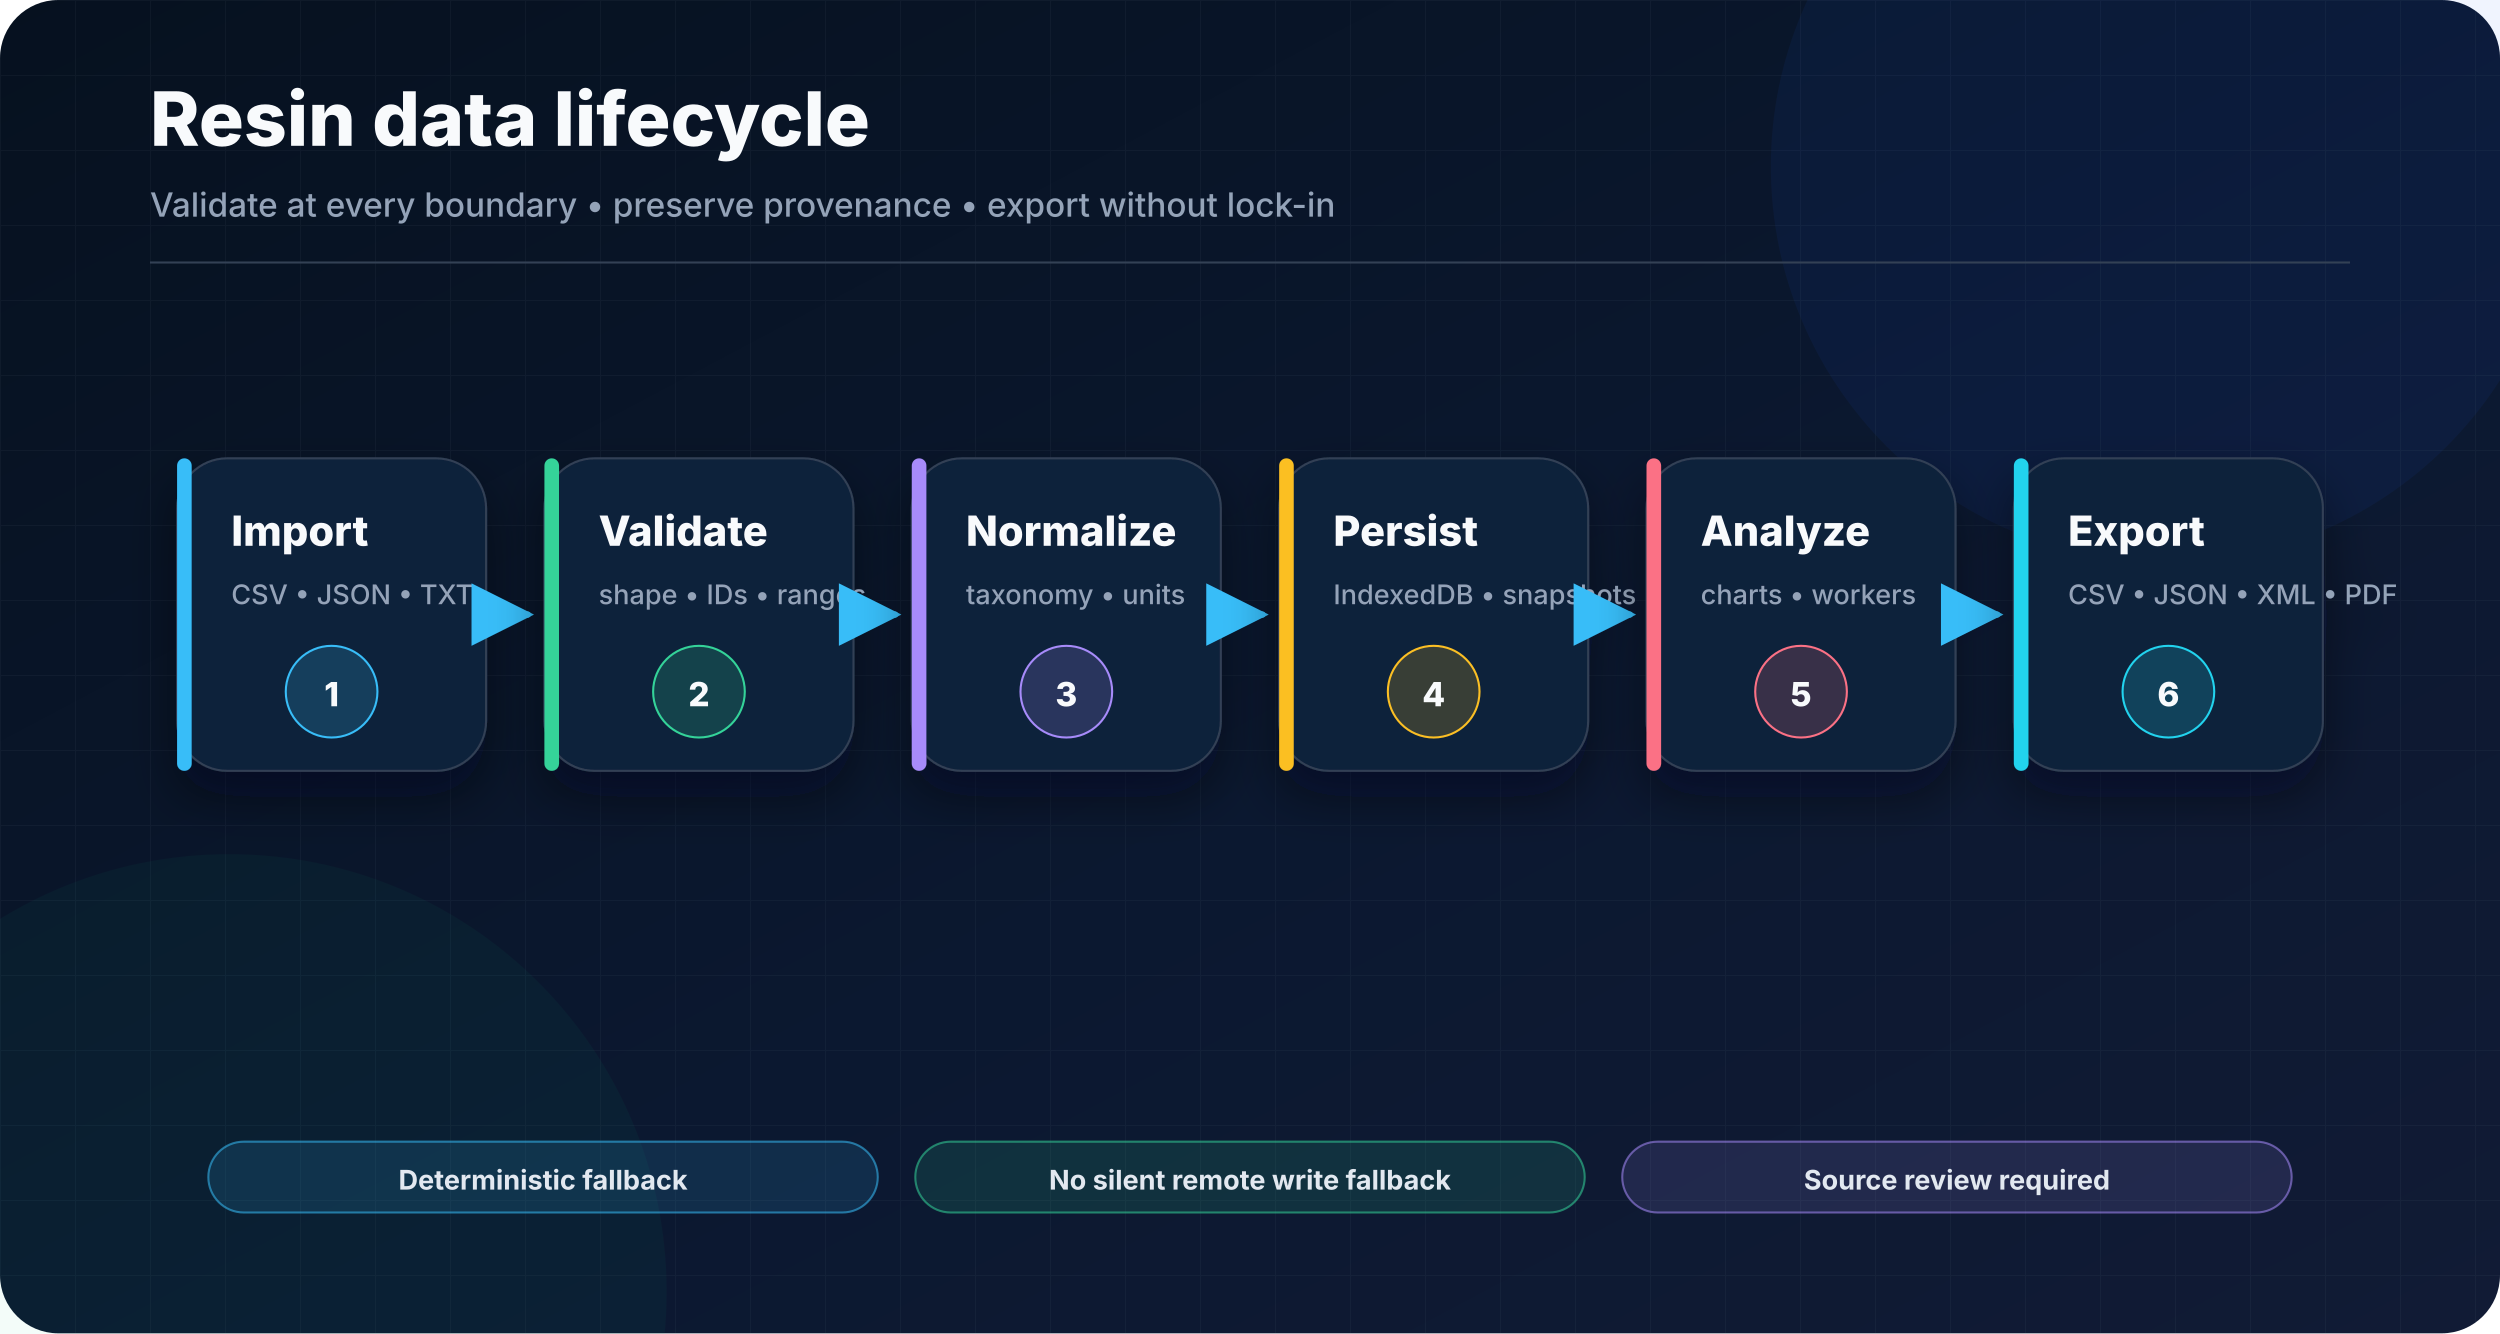
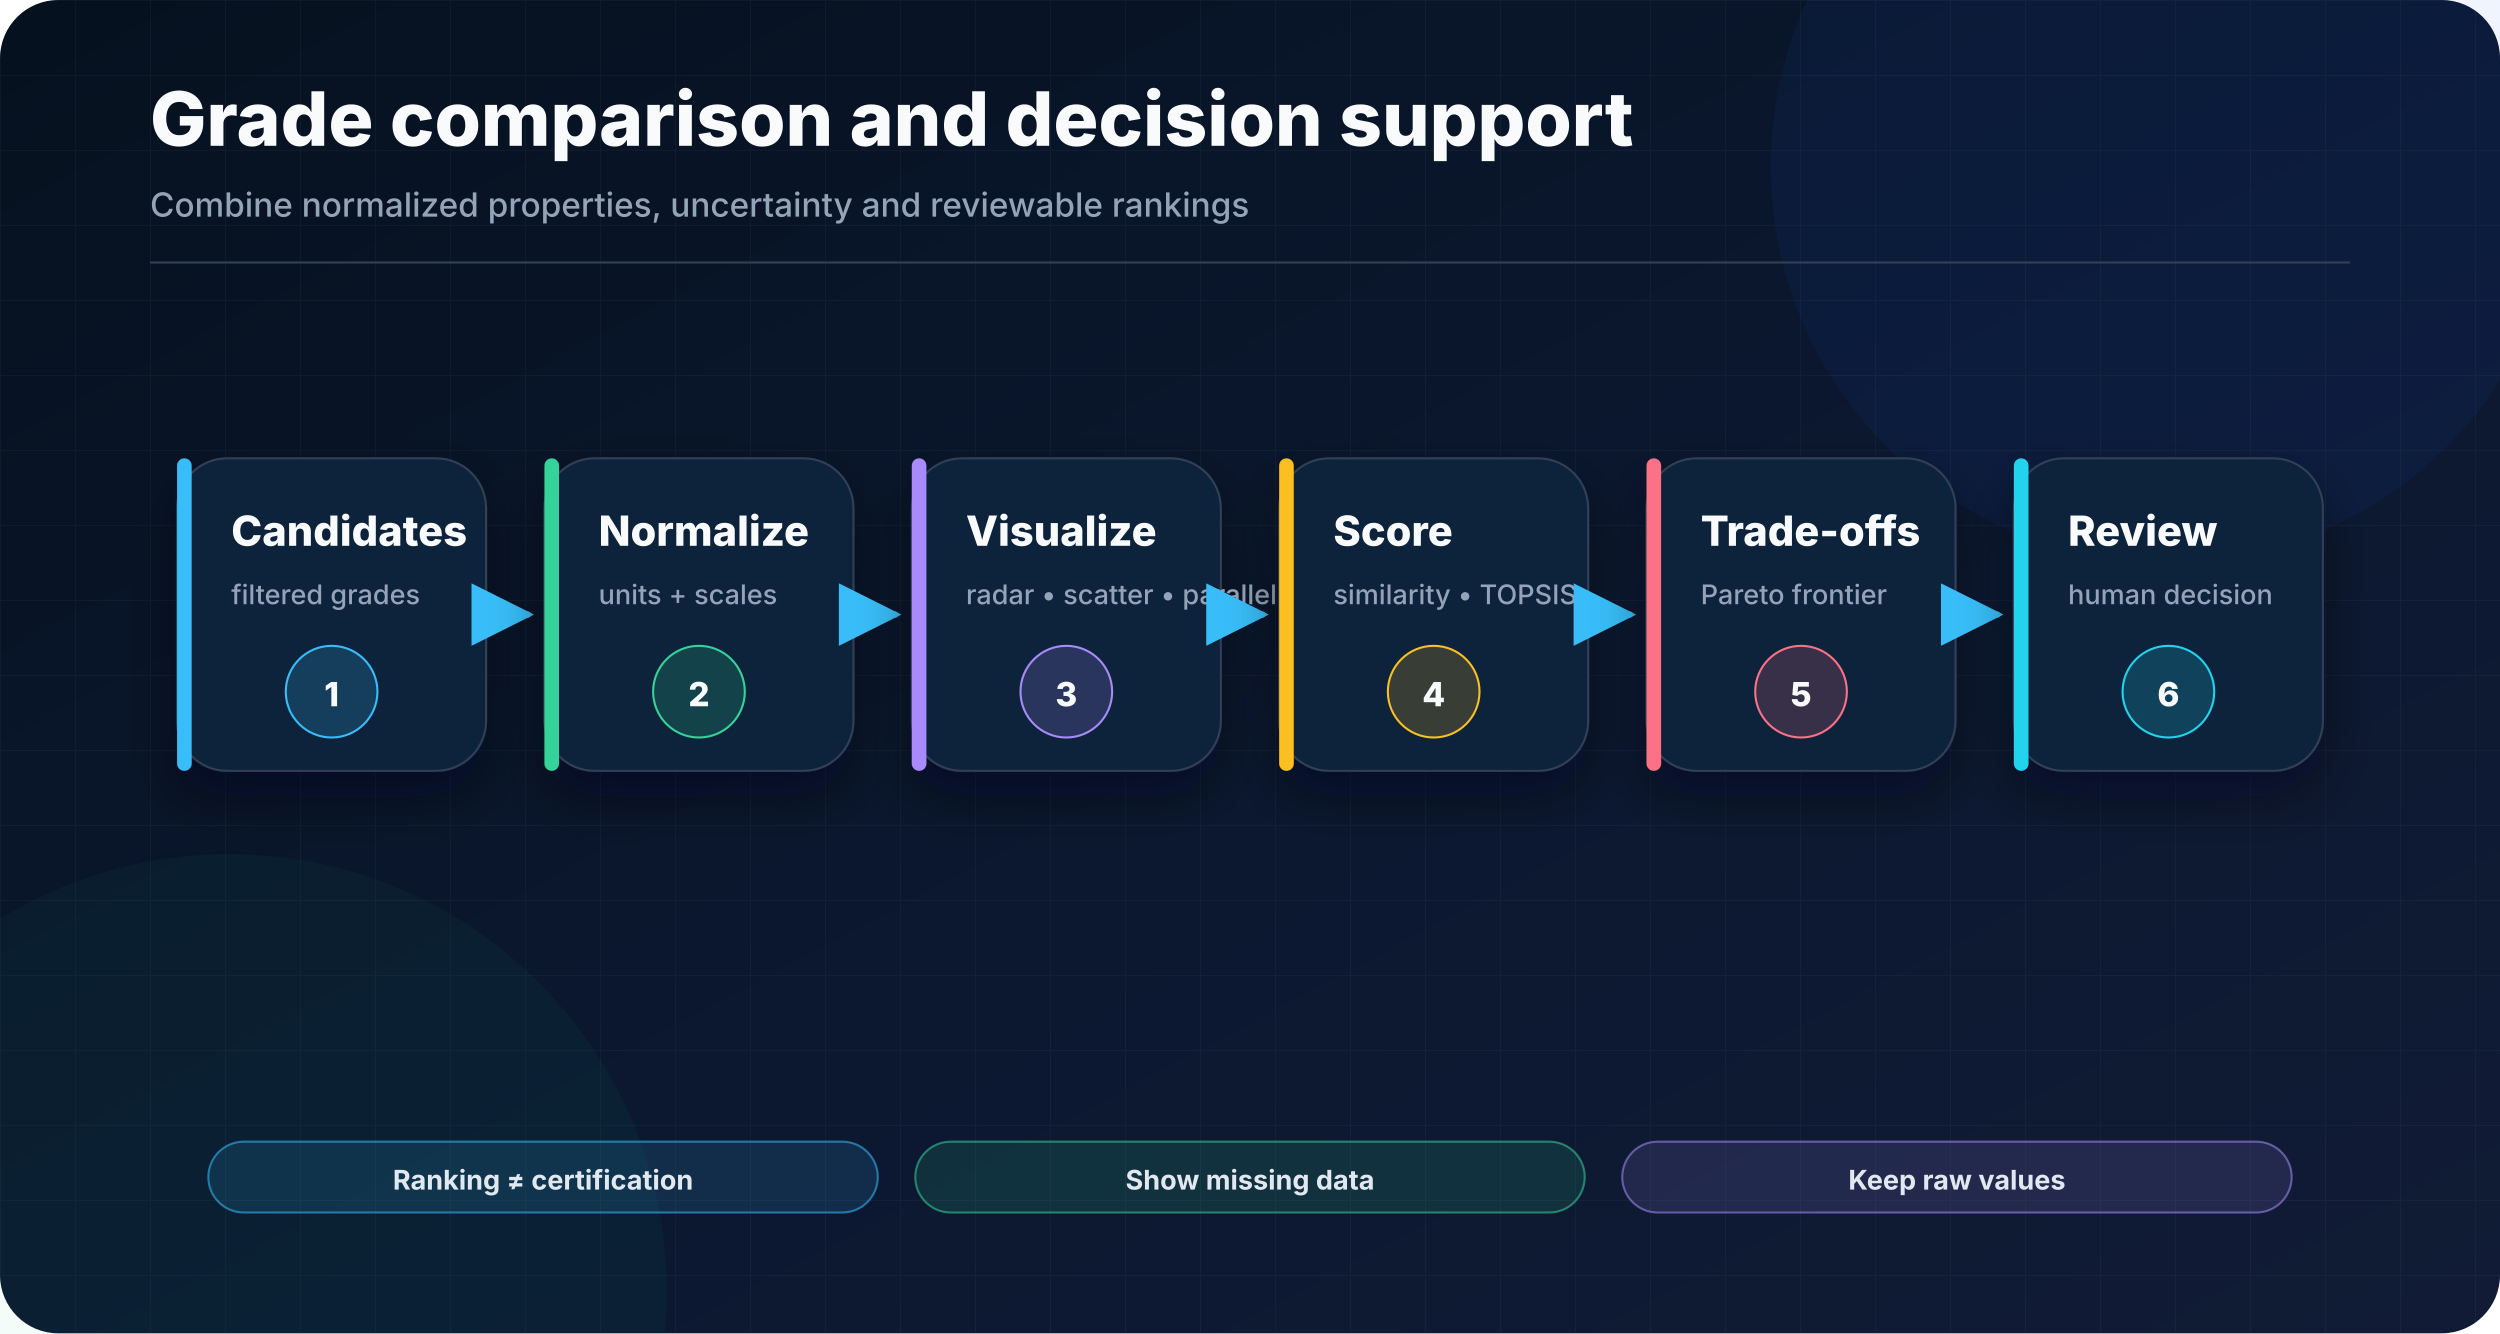
- <svg xmlns="http://www.w3.org/2000/svg" width="1200" height="640" viewBox="0 0 1200 640" role="img" aria-labelledby="lifecycle-title lifecycle-title-desc">
+ <svg xmlns="http://www.w3.org/2000/svg" width="1200" height="640" viewBox="0 0 1200 640" role="img" aria-labelledby="comparison-title comparison-title-desc">
  <defs>
    <linearGradient id="bg" x1="0" y1="0" x2="1" y2="1">
      <stop offset="0" stop-color="#06111f" />
      <stop offset=".56" stop-color="#0b1830" />
      <stop offset="1" stop-color="#111b35" />
    </linearGradient>
    <linearGradient id="cyan" x1="0" y1="0" x2="1" y2="1">
      <stop offset="0" stop-color="#22d3ee" />
      <stop offset="1" stop-color="#2563eb" />
    </linearGradient>
    <linearGradient id="emerald" x1="0" y1="0" x2="1" y2="1">
      <stop offset="0" stop-color="#34d399" />
      <stop offset="1" stop-color="#059669" />
    </linearGradient>
    <filter id="shadow" x="-25%" y="-25%" width="150%" height="170%">
      <feDropShadow dx="0" dy="12" stdDeviation="12" flood-color="#020617" flood-opacity=".46" />
    </filter>
    <filter id="glow" x="-50%" y="-50%" width="200%" height="200%">
      <feGaussianBlur stdDeviation="7" result="blur" />
      <feMerge>
        <feMergeNode in="blur" />
        <feMergeNode in="SourceGraphic" />
      </feMerge>
    </filter>
    <pattern id="grid" width="36" height="36" patternUnits="userSpaceOnUse">
      <path d="M36 0H0V36" fill="none" stroke="#94a3b8" stroke-opacity=".055" />
    </pattern>
    <marker id="arrow" markerWidth="10" markerHeight="10" refX="9" refY="5" orient="auto">
      <path d="M0 0L10 5L0 10Z" fill="#38bdf8" />
    </marker>
    <marker id="arrow-muted" markerWidth="10" markerHeight="10" refX="9" refY="5" orient="auto">
      <path d="M0 0L10 5L0 10Z" fill="#64748b" />
    </marker>
  </defs>
  <rect width="1200" height="640" rx="28" fill="url(#bg)" />
  <rect width="1200" height="640" rx="28" fill="url(#grid)" />
  <circle cx="1040" cy="80" r="190" fill="#2563eb" fill-opacity=".07" />
  <circle cx="110" cy="620" r="210" fill="#10b981" fill-opacity=".05" />
-   <text x="72" y="70" fill="#f8fafc" font-family="Inter,Segoe UI,Arial,sans-serif" font-size="36" font-weight="820" text-anchor="start">Resin data lifecycle</text>
-   <text x="72" y="104" fill="#94a3b8" font-family="Inter,Segoe UI,Arial,sans-serif" font-size="16" font-weight="520" text-anchor="start">Validate at every boundary • preserve provenance • export without lock-in</text>
+   <text x="72" y="70" fill="#f8fafc" font-family="Inter,Segoe UI,Arial,sans-serif" font-size="36" font-weight="820" text-anchor="start">Grade comparison and decision support</text>
+   <text x="72" y="104" fill="#94a3b8" font-family="Inter,Segoe UI,Arial,sans-serif" font-size="16" font-weight="520" text-anchor="start">Combine normalized properties, uncertainty and reviewable rankings</text>
  <path d="M72 126H1128" stroke="#334155" />
  <g filter="url(#shadow)">
    <rect x="85.0" y="220" width="148.333" height="150" rx="24" fill="#0f213b" stroke="#334155" />
    <rect x="85.0" y="220" width="7" height="150" rx="3.5" fill="#38bdf8" />
-     <text x="111.0" y="262" fill="#f8fafc" font-family="Inter,Segoe UI,Arial,sans-serif" font-size="20" font-weight="760" text-anchor="start">Import</text>
-     <text x="111.0" y="290" fill="#94a3b8" font-family="Inter,Segoe UI,Arial,sans-serif" font-size="13" font-weight="520" text-anchor="start">CSV • JSON • TXT</text>
+     <text x="111.0" y="262" fill="#f8fafc" font-family="Inter,Segoe UI,Arial,sans-serif" font-size="20" font-weight="760" text-anchor="start">Candidates</text>
+     <text x="111.0" y="290" fill="#94a3b8" font-family="Inter,Segoe UI,Arial,sans-serif" font-size="13" font-weight="520" text-anchor="start">filtered grades</text>
  </g>
  <circle cx="159.167" cy="332" r="22" fill="#38bdf8" fill-opacity=".18" stroke="#38bdf8" />
  <text x="159.167" y="339" fill="#f8fafc" font-family="Inter,Segoe UI,Arial,sans-serif" font-size="16" font-weight="800" text-anchor="middle">1</text>
  <path d="M233.333 295L253.333 295" fill="none" stroke="#38bdf8" stroke-width="3" stroke-linecap="round" marker-end="url(#arrow)" />
  <g filter="url(#shadow)">
    <rect x="261.333" y="220" width="148.333" height="150" rx="24" fill="#0f213b" stroke="#334155" />
    <rect x="261.333" y="220" width="7" height="150" rx="3.5" fill="#34d399" />
-     <text x="287.333" y="262" fill="#f8fafc" font-family="Inter,Segoe UI,Arial,sans-serif" font-size="20" font-weight="760" text-anchor="start">Validate</text>
-     <text x="287.333" y="290" fill="#94a3b8" font-family="Inter,Segoe UI,Arial,sans-serif" font-size="13" font-weight="520" text-anchor="start">shape • IDs • ranges</text>
+     <text x="287.333" y="262" fill="#f8fafc" font-family="Inter,Segoe UI,Arial,sans-serif" font-size="20" font-weight="760" text-anchor="start">Normalize</text>
+     <text x="287.333" y="290" fill="#94a3b8" font-family="Inter,Segoe UI,Arial,sans-serif" font-size="13" font-weight="520" text-anchor="start">units + scales</text>
  </g>
  <circle cx="335.5" cy="332" r="22" fill="#34d399" fill-opacity=".18" stroke="#34d399" />
  <text x="335.5" y="339" fill="#f8fafc" font-family="Inter,Segoe UI,Arial,sans-serif" font-size="16" font-weight="800" text-anchor="middle">2</text>
  <path d="M409.667 295L429.667 295" fill="none" stroke="#38bdf8" stroke-width="3" stroke-linecap="round" marker-end="url(#arrow)" />
  <g filter="url(#shadow)">
    <rect x="437.667" y="220" width="148.333" height="150" rx="24" fill="#0f213b" stroke="#334155" />
    <rect x="437.667" y="220" width="7" height="150" rx="3.5" fill="#a78bfa" />
-     <text x="463.667" y="262" fill="#f8fafc" font-family="Inter,Segoe UI,Arial,sans-serif" font-size="20" font-weight="760" text-anchor="start">Normalize</text>
-     <text x="463.667" y="290" fill="#94a3b8" font-family="Inter,Segoe UI,Arial,sans-serif" font-size="13" font-weight="520" text-anchor="start">taxonomy • units</text>
+     <text x="463.667" y="262" fill="#f8fafc" font-family="Inter,Segoe UI,Arial,sans-serif" font-size="20" font-weight="760" text-anchor="start">Visualize</text>
+     <text x="463.667" y="290" fill="#94a3b8" font-family="Inter,Segoe UI,Arial,sans-serif" font-size="13" font-weight="520" text-anchor="start">radar • scatter • parallel</text>
  </g>
  <circle cx="511.833" cy="332" r="22" fill="#a78bfa" fill-opacity=".18" stroke="#a78bfa" />
  <text x="511.833" y="339" fill="#f8fafc" font-family="Inter,Segoe UI,Arial,sans-serif" font-size="16" font-weight="800" text-anchor="middle">3</text>
  <path d="M586.0 295L606.0 295" fill="none" stroke="#38bdf8" stroke-width="3" stroke-linecap="round" marker-end="url(#arrow)" />
  <g filter="url(#shadow)">
    <rect x="614.0" y="220" width="148.333" height="150" rx="24" fill="#0f213b" stroke="#334155" />
    <rect x="614.0" y="220" width="7" height="150" rx="3.5" fill="#fbbf24" />
-     <text x="640.0" y="262" fill="#f8fafc" font-family="Inter,Segoe UI,Arial,sans-serif" font-size="20" font-weight="760" text-anchor="start">Persist</text>
-     <text x="640.0" y="290" fill="#94a3b8" font-family="Inter,Segoe UI,Arial,sans-serif" font-size="13" font-weight="520" text-anchor="start">IndexedDB • snapshots</text>
+     <text x="640.0" y="262" fill="#f8fafc" font-family="Inter,Segoe UI,Arial,sans-serif" font-size="20" font-weight="760" text-anchor="start">Score</text>
+     <text x="640.0" y="290" fill="#94a3b8" font-family="Inter,Segoe UI,Arial,sans-serif" font-size="13" font-weight="520" text-anchor="start">similarity • TOPSIS</text>
  </g>
  <circle cx="688.167" cy="332" r="22" fill="#fbbf24" fill-opacity=".18" stroke="#fbbf24" />
  <text x="688.167" y="339" fill="#f8fafc" font-family="Inter,Segoe UI,Arial,sans-serif" font-size="16" font-weight="800" text-anchor="middle">4</text>
  <path d="M762.333 295L782.333 295" fill="none" stroke="#38bdf8" stroke-width="3" stroke-linecap="round" marker-end="url(#arrow)" />
  <g filter="url(#shadow)">
    <rect x="790.333" y="220" width="148.333" height="150" rx="24" fill="#0f213b" stroke="#334155" />
    <rect x="790.333" y="220" width="7" height="150" rx="3.5" fill="#fb7185" />
-     <text x="816.333" y="262" fill="#f8fafc" font-family="Inter,Segoe UI,Arial,sans-serif" font-size="20" font-weight="760" text-anchor="start">Analyze</text>
-     <text x="816.333" y="290" fill="#94a3b8" font-family="Inter,Segoe UI,Arial,sans-serif" font-size="13" font-weight="520" text-anchor="start">charts • workers</text>
+     <text x="816.333" y="262" fill="#f8fafc" font-family="Inter,Segoe UI,Arial,sans-serif" font-size="20" font-weight="760" text-anchor="start">Trade-offs</text>
+     <text x="816.333" y="290" fill="#94a3b8" font-family="Inter,Segoe UI,Arial,sans-serif" font-size="13" font-weight="520" text-anchor="start">Pareto frontier</text>
  </g>
  <circle cx="864.5" cy="332" r="22" fill="#fb7185" fill-opacity=".18" stroke="#fb7185" />
  <text x="864.5" y="339" fill="#f8fafc" font-family="Inter,Segoe UI,Arial,sans-serif" font-size="16" font-weight="800" text-anchor="middle">5</text>
  <path d="M938.667 295L958.667 295" fill="none" stroke="#38bdf8" stroke-width="3" stroke-linecap="round" marker-end="url(#arrow)" />
  <g filter="url(#shadow)">
    <rect x="966.667" y="220" width="148.333" height="150" rx="24" fill="#0f213b" stroke="#334155" />
    <rect x="966.667" y="220" width="7" height="150" rx="3.5" fill="#22d3ee" />
-     <text x="992.667" y="262" fill="#f8fafc" font-family="Inter,Segoe UI,Arial,sans-serif" font-size="20" font-weight="760" text-anchor="start">Export</text>
-     <text x="992.667" y="290" fill="#94a3b8" font-family="Inter,Segoe UI,Arial,sans-serif" font-size="13" font-weight="520" text-anchor="start">CSV • JSON • XML • PDF</text>
+     <text x="992.667" y="262" fill="#f8fafc" font-family="Inter,Segoe UI,Arial,sans-serif" font-size="20" font-weight="760" text-anchor="start">Review</text>
+     <text x="992.667" y="290" fill="#94a3b8" font-family="Inter,Segoe UI,Arial,sans-serif" font-size="13" font-weight="520" text-anchor="start">human decision</text>
  </g>
  <circle cx="1040.833" cy="332" r="22" fill="#22d3ee" fill-opacity=".18" stroke="#22d3ee" />
  <text x="1040.833" y="339" fill="#f8fafc" font-family="Inter,Segoe UI,Arial,sans-serif" font-size="16" font-weight="800" text-anchor="middle">6</text>
  <g>
    <rect x="100" y="548" width="321.333" height="34" rx="17" fill="#38bdf8" fill-opacity=".13" stroke="#38bdf8" stroke-opacity=".55" />
-     <text x="260.667" y="571" fill="#e2e8f0" font-family="Inter,Segoe UI,Arial,sans-serif" font-size="13" font-weight="650" text-anchor="middle">Deterministic fallback</text>
+     <text x="260.667" y="571" fill="#e2e8f0" font-family="Inter,Segoe UI,Arial,sans-serif" font-size="13" font-weight="650" text-anchor="middle">Ranking ≠ certification</text>
  </g>
  <g>
    <rect x="439.333" y="548" width="321.333" height="34" rx="17" fill="#34d399" fill-opacity=".13" stroke="#34d399" stroke-opacity=".55" />
-     <text x="600.0" y="571" fill="#e2e8f0" font-family="Inter,Segoe UI,Arial,sans-serif" font-size="13" font-weight="650" text-anchor="middle">No silent remote write fallback</text>
+     <text x="600.0" y="571" fill="#e2e8f0" font-family="Inter,Segoe UI,Arial,sans-serif" font-size="13" font-weight="650" text-anchor="middle">Show missing data</text>
  </g>
  <g>
    <rect x="778.667" y="548" width="321.333" height="34" rx="17" fill="#a78bfa" fill-opacity=".13" stroke="#a78bfa" stroke-opacity=".55" />
-     <text x="939.333" y="571" fill="#e2e8f0" font-family="Inter,Segoe UI,Arial,sans-serif" font-size="13" font-weight="650" text-anchor="middle">Source review required</text>
+     <text x="939.333" y="571" fill="#e2e8f0" font-family="Inter,Segoe UI,Arial,sans-serif" font-size="13" font-weight="650" text-anchor="middle">Keep raw values</text>
  </g>
</svg>
